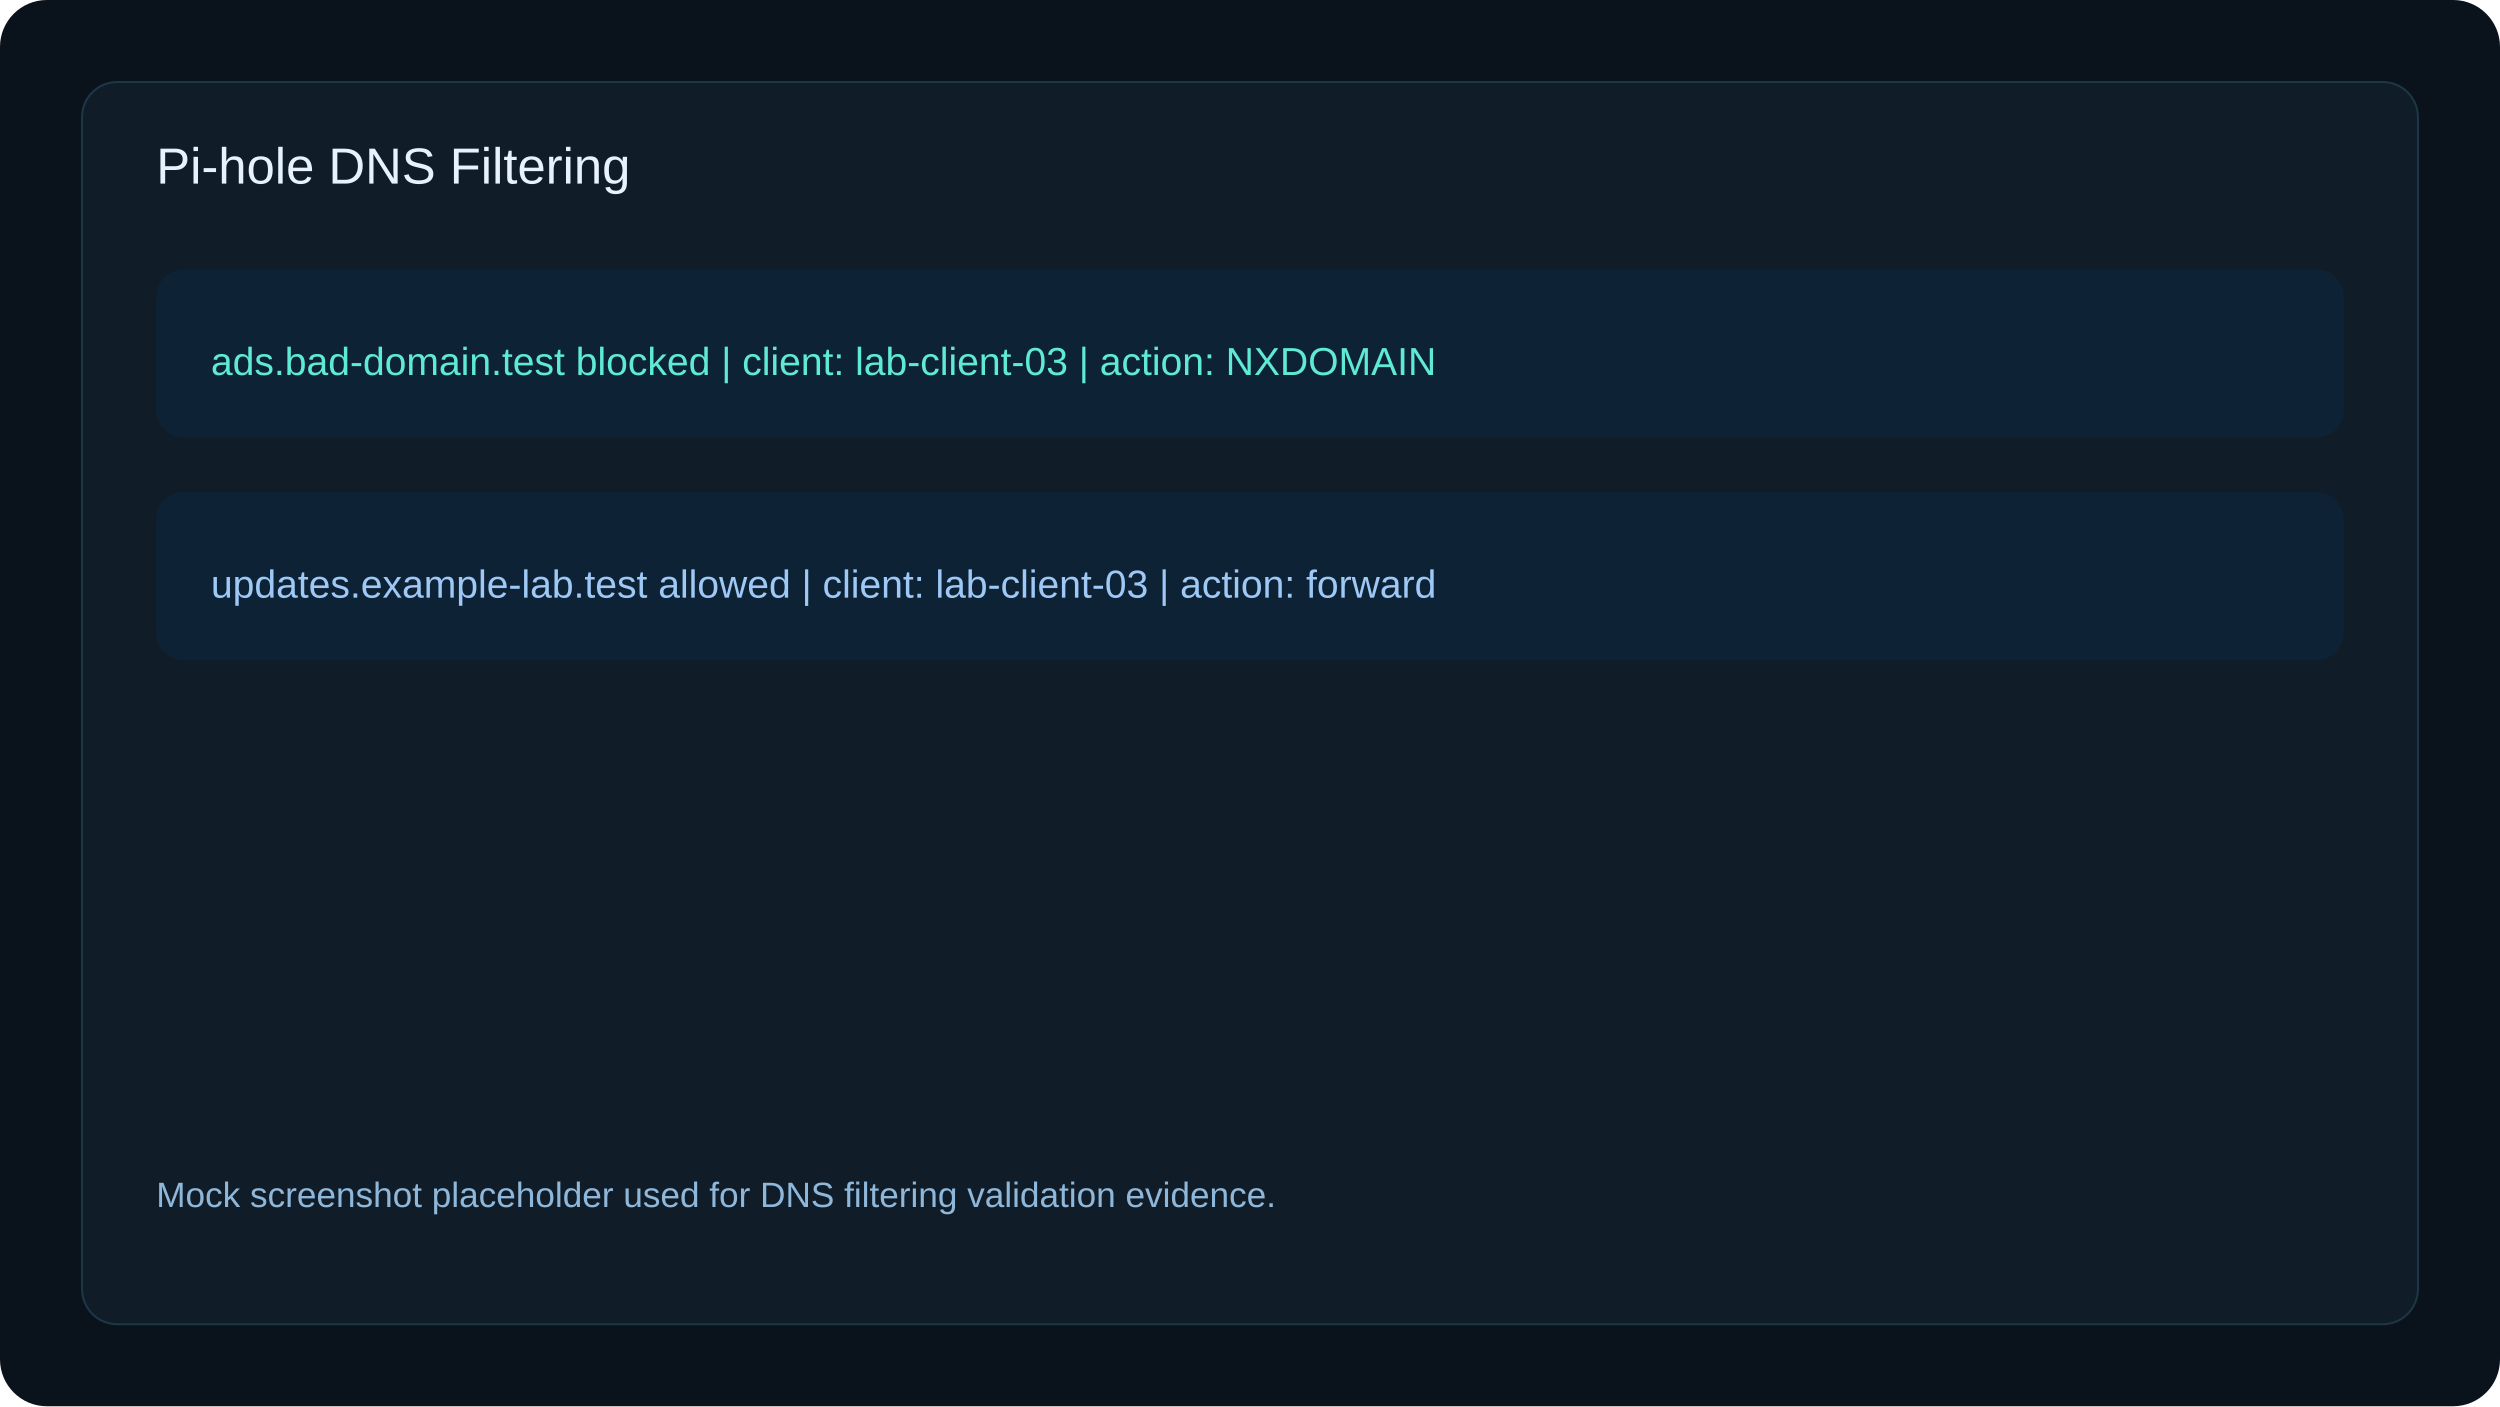
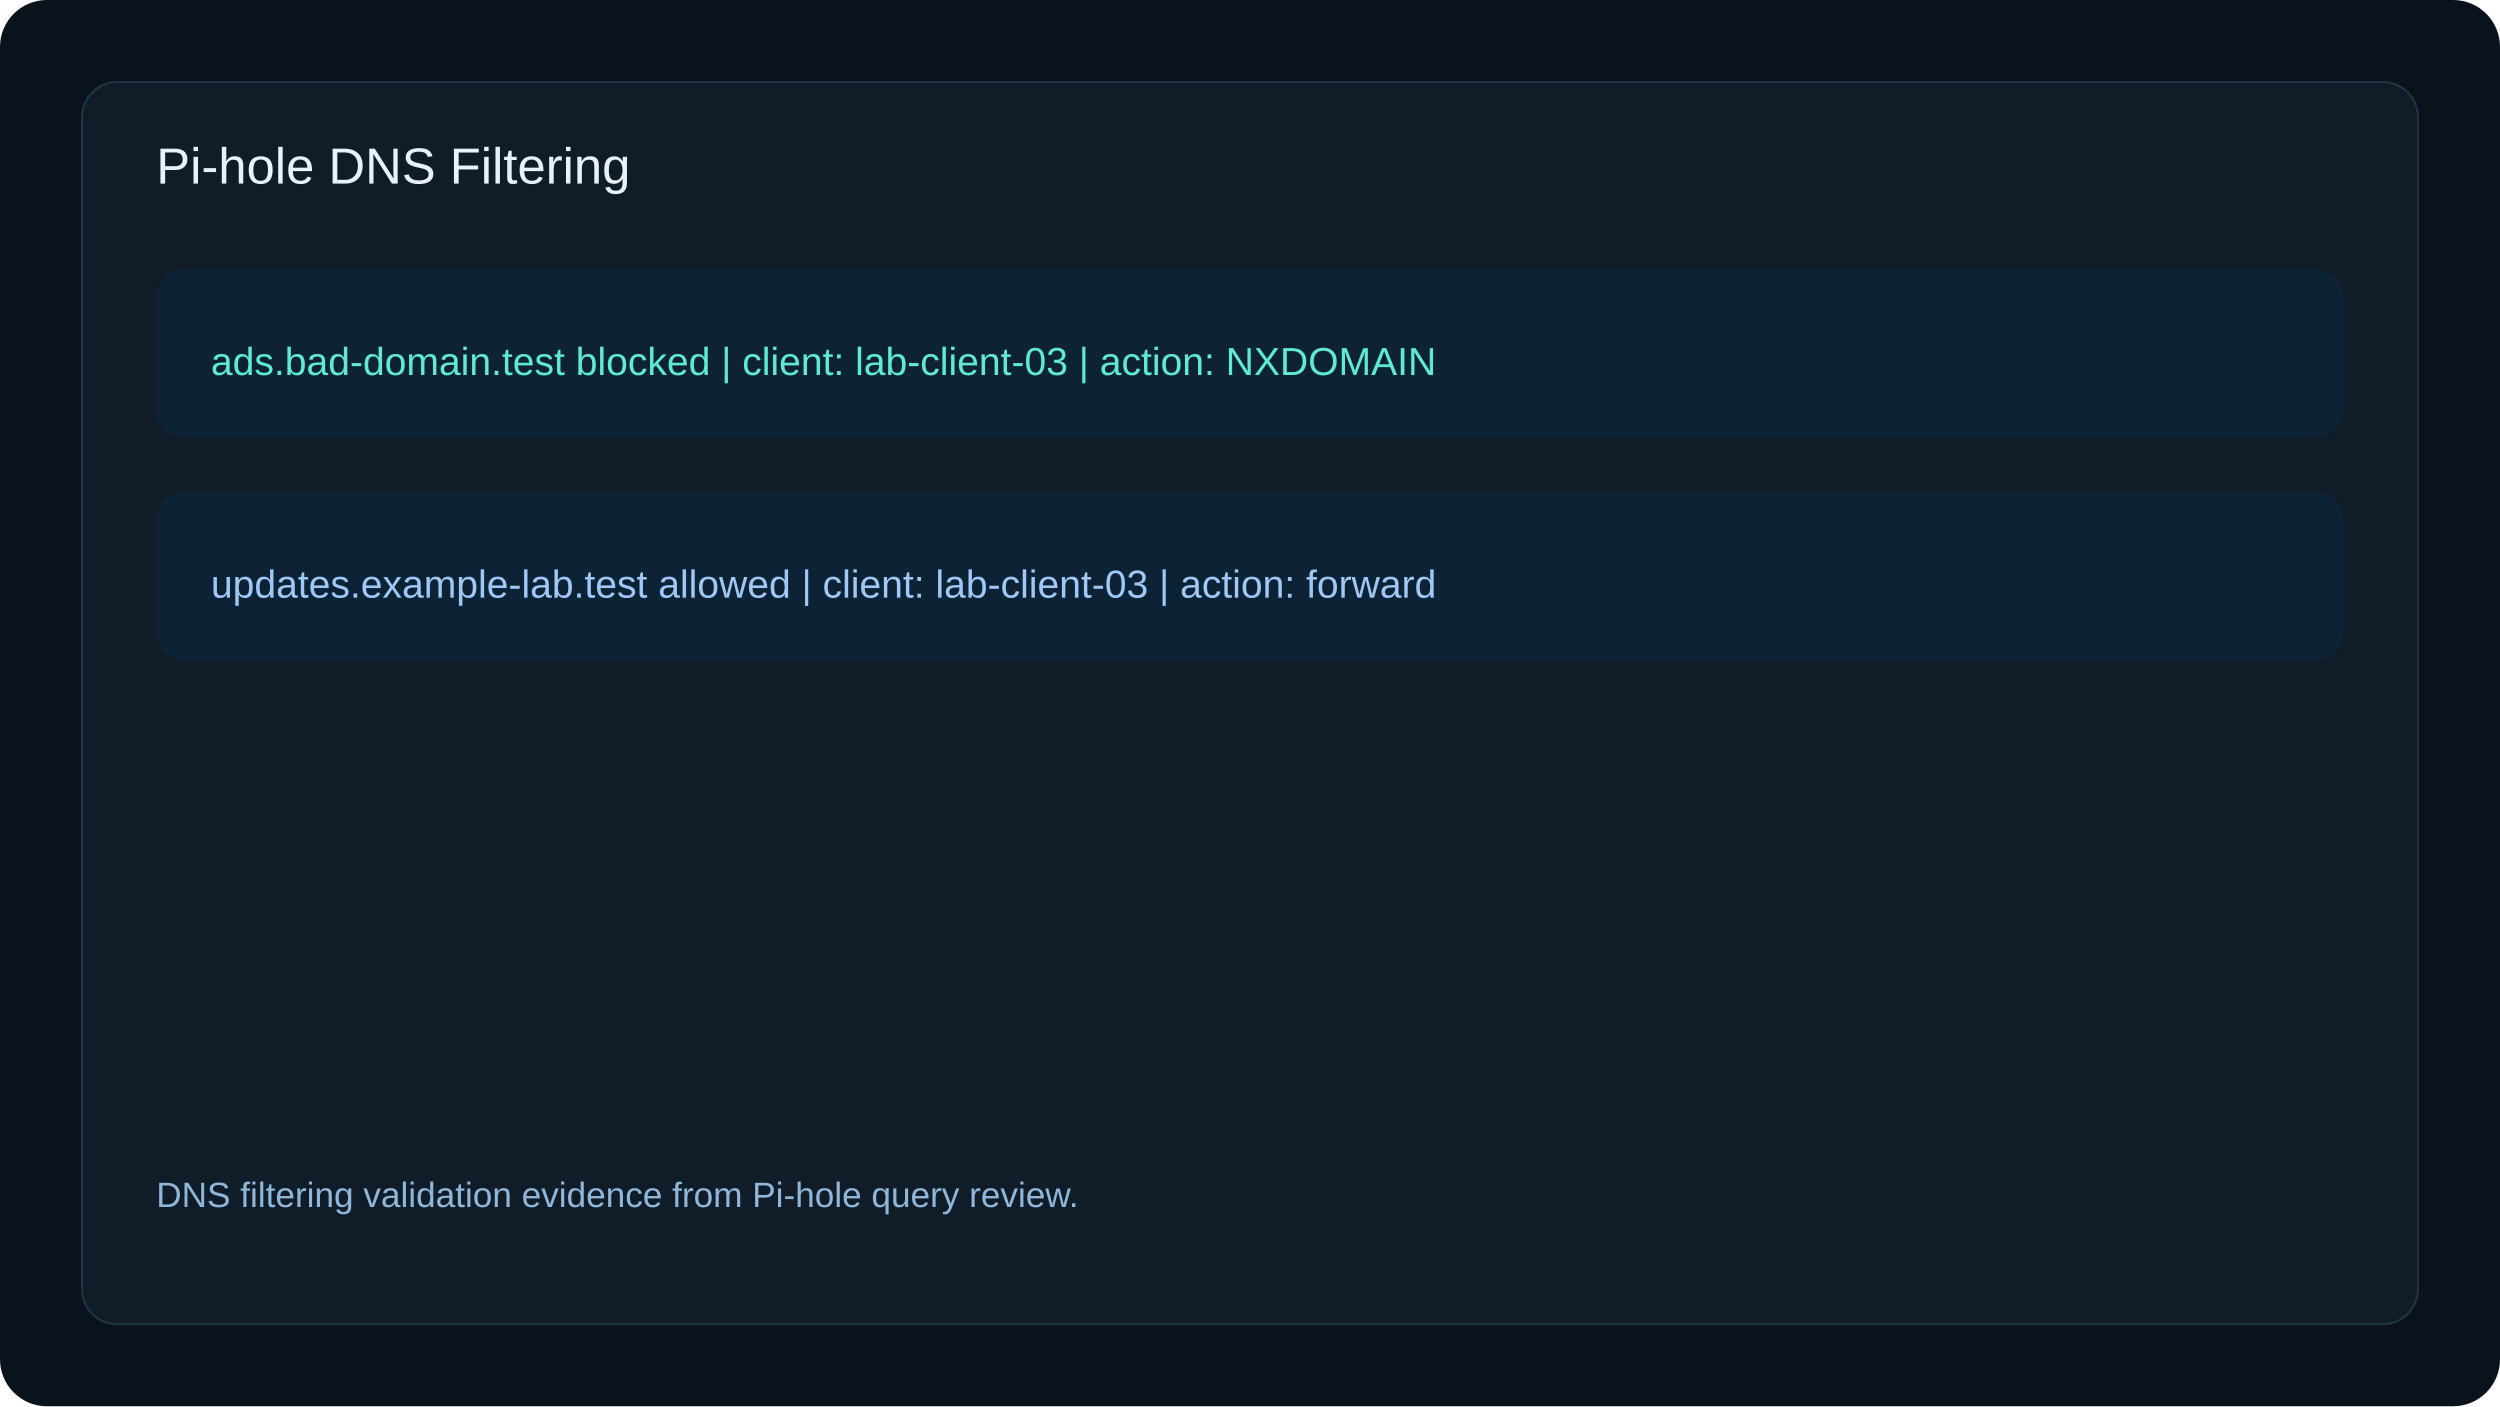
<svg xmlns="http://www.w3.org/2000/svg" width="1280" height="720" viewBox="0 0 1280 720" fill="none">
  <rect width="1280" height="720" rx="24" fill="#0a131c" />
  <rect x="42" y="42" width="1196" height="636" rx="18" fill="#101d29" stroke="#1e3746" />
  <text x="80" y="94" fill="#e8f2fc" font-size="26" font-family="Segoe UI, Arial">Pi-hole DNS Filtering</text>
  <rect x="80" y="138" width="1120" height="86" rx="14" fill="#0e2235" />
  <text x="108" y="192" fill="#5eead4" font-size="20" font-family="Segoe UI, Arial">ads.bad-domain.test blocked | client: lab-client-03 | action: NXDOMAIN</text>
  <rect x="80" y="252" width="1120" height="86" rx="14" fill="#0e2235" />
  <text x="108" y="306" fill="#9ec8f5" font-size="20" font-family="Segoe UI, Arial">updates.example-lab.test allowed | client: lab-client-03 | action: forward</text>
-   <text x="80" y="618" fill="#8fb7da" font-size="18" font-family="Segoe UI, Arial">Mock screenshot placeholder used for DNS filtering validation evidence.</text>
+   <text x="80" y="618" fill="#8fb7da" font-size="18" font-family="Segoe UI, Arial">DNS filtering validation evidence from Pi-hole query review.</text>
</svg>
